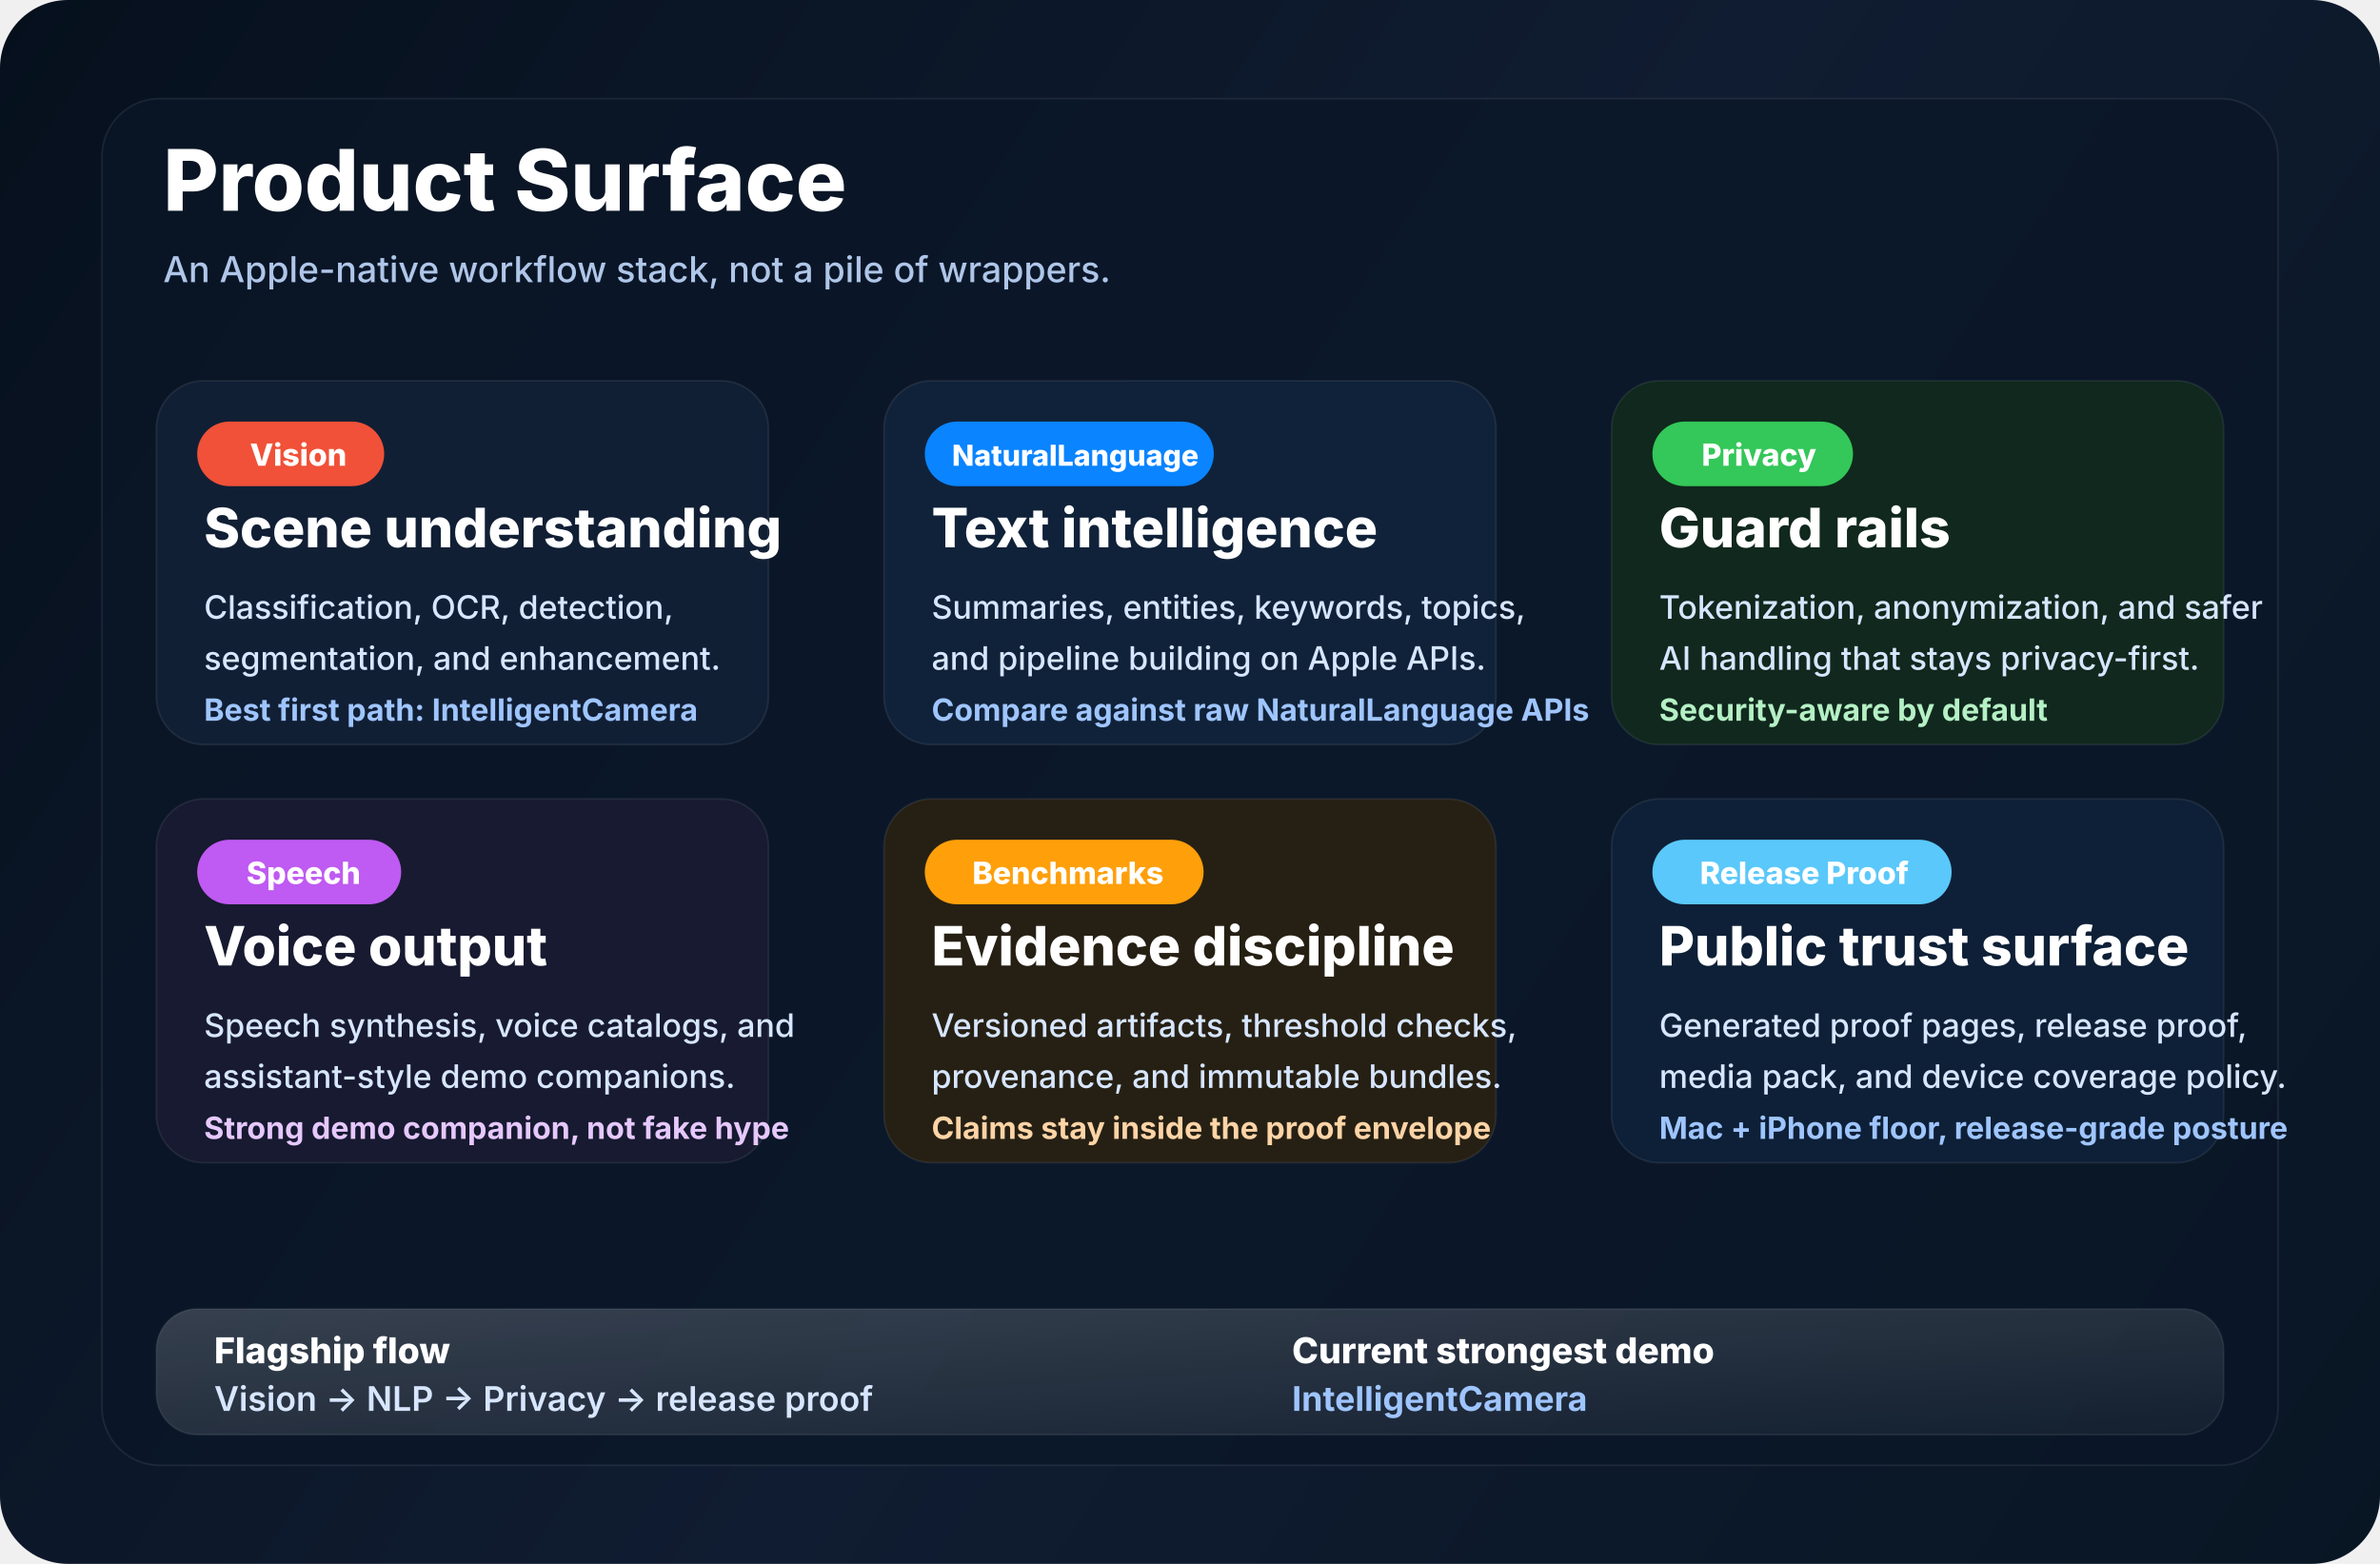
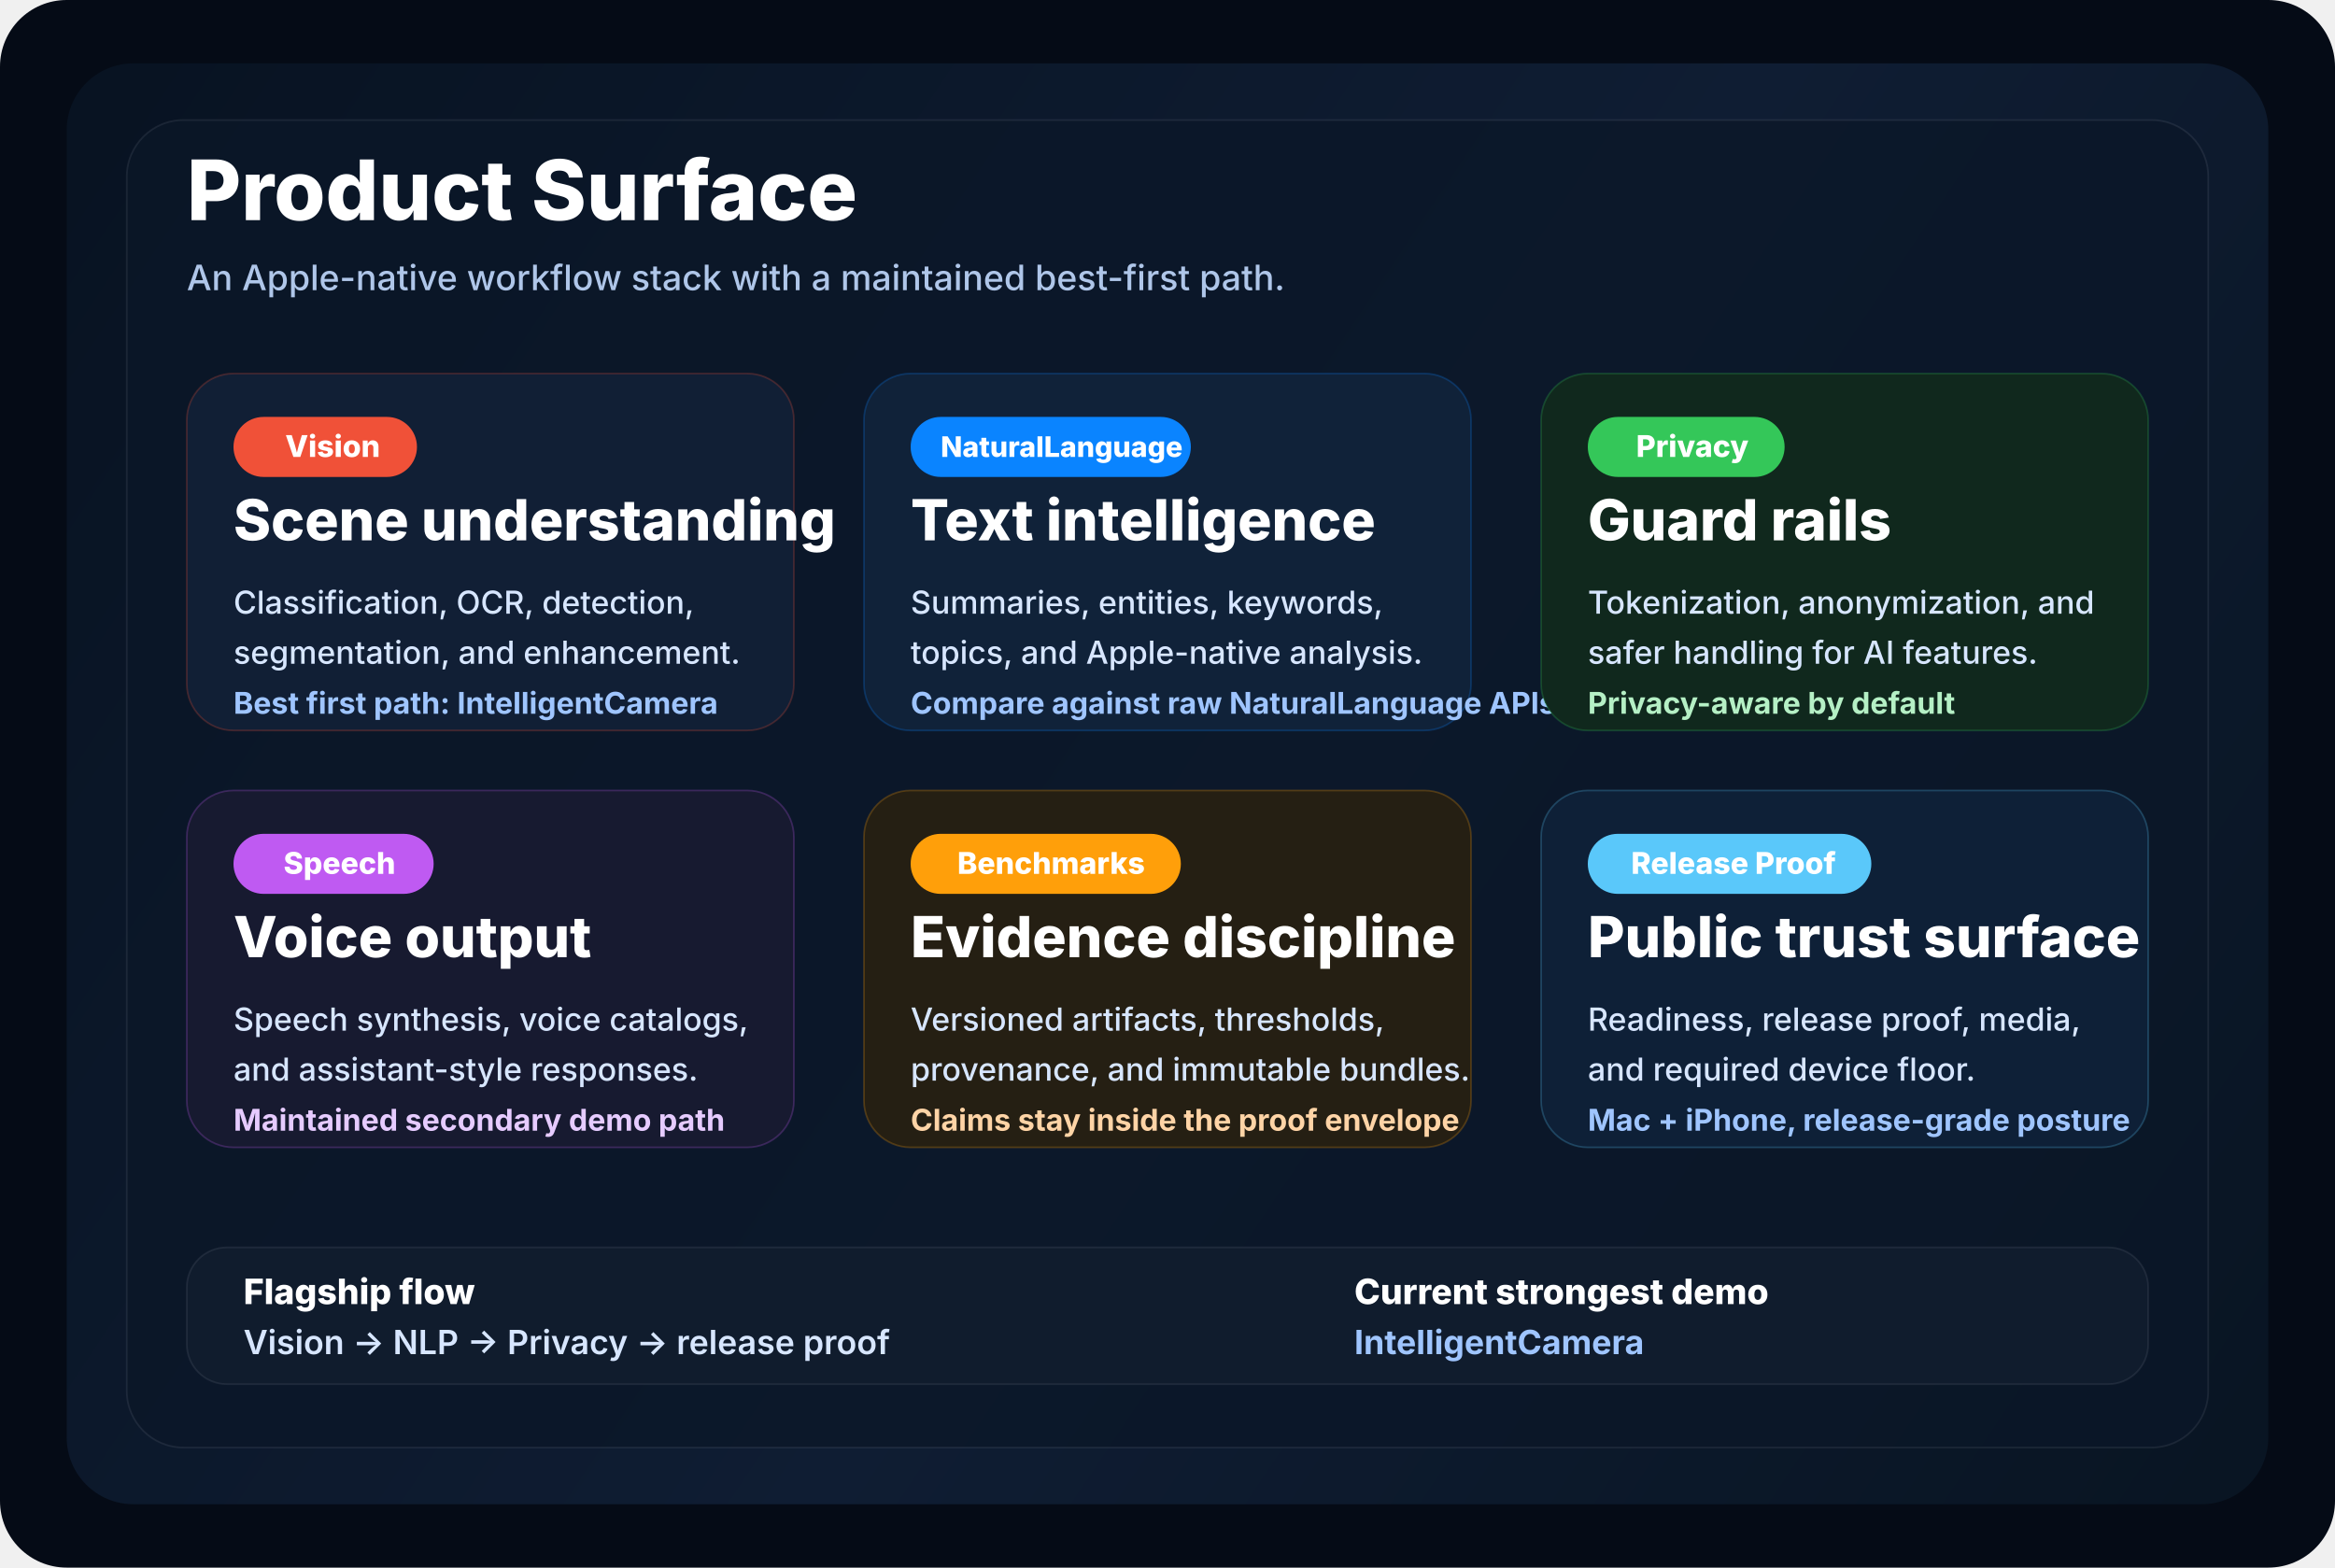
- <svg xmlns="http://www.w3.org/2000/svg" width="1400" height="920" viewBox="0 0 1400 920" fill="none" preserveAspectRatio="xMidYMid meet">
+ <svg xmlns="http://www.w3.org/2000/svg" width="1400" height="940" viewBox="0 0 1400 940" fill="none" preserveAspectRatio="xMidYMid meet">
  <defs>
-     <linearGradient id="bg" x1="0" y1="0" x2="1400" y2="920" gradientUnits="userSpaceOnUse">
-       <stop stop-color="#06101D" />
-       <stop offset="0.52" stop-color="#101C31" />
-       <stop offset="1" stop-color="#081624" />
-     </linearGradient>
-     <linearGradient id="line" x1="0" y1="0" x2="1" y2="1">
-       <stop stop-color="#FFFFFF" stop-opacity="0.18" />
-       <stop offset="1" stop-color="#FFFFFF" stop-opacity="0.04" />
+     <linearGradient id="bg" x1="72" y1="52" x2="1328" y2="892" gradientUnits="userSpaceOnUse">
+       <stop stop-color="#081322" />
+       <stop offset="0.54" stop-color="#0F1D33" />
+       <stop offset="1" stop-color="#091523" />
    </linearGradient>
  </defs>
-   <rect width="1400" height="920" rx="40" fill="url(#bg)" />
-   <rect x="60" y="58" width="1280" height="804" rx="34" fill="#0B1728" fill-opacity="0.72" stroke="#F2F7FF" stroke-opacity="0.08" />
+   <rect width="1400" height="940" rx="40" fill="#050B16" />
+   <rect x="40" y="38" width="1320" height="864" rx="40" fill="url(#bg)" />
+   <rect x="76" y="72" width="1248" height="796" rx="34" fill="#0B1728" fill-opacity="0.76" stroke="#F2F7FF" stroke-opacity="0.08" />
  <g font-family="-apple-system, BlinkMacSystemFont, 'Segoe UI', sans-serif">
-     <text x="96" y="124" fill="#FFFFFF" font-size="50" font-weight="800">Product Surface</text>
-     <text x="96" y="166" fill="#AFC6E9" font-size="21" font-weight="500">An Apple-native workflow stack, not a pile of wrappers.</text>
-     <rect x="92" y="224" width="360" height="214" rx="28" fill="#111F35" stroke="#F2F7FF" stroke-opacity="0.08" />
-     <rect x="116" y="248" width="110" height="38" rx="19" fill="#F05138" />
-     <text x="147" y="274" fill="#FFFFFF" font-size="18" font-weight="800">Vision</text>
-     <text x="120" y="322" fill="#FFFFFF" font-size="32" font-weight="800">Scene understanding</text>
-     <text x="120" y="364" fill="#D7E6FF" font-size="19" font-weight="500">Classification, OCR, detection,</text>
-     <text x="120" y="394" fill="#D7E6FF" font-size="19" font-weight="500">segmentation, and enhancement.</text>
-     <text x="120" y="424" fill="#9FC5FF" font-size="18" font-weight="700">Best first path: IntelligentCamera</text>
-     <rect x="520" y="224" width="360" height="214" rx="28" fill="#102239" stroke="#F2F7FF" stroke-opacity="0.08" />
-     <rect x="544" y="248" width="170" height="38" rx="19" fill="#0A84FF" />
-     <text x="560" y="274" fill="#FFFFFF" font-size="17" font-weight="800">NaturalLanguage</text>
-     <text x="548" y="322" fill="#FFFFFF" font-size="32" font-weight="800">Text intelligence</text>
-     <text x="548" y="364" fill="#D7E6FF" font-size="19" font-weight="500">Summaries, entities, keywords, topics,</text>
-     <text x="548" y="394" fill="#D7E6FF" font-size="19" font-weight="500">and pipeline building on Apple APIs.</text>
-     <text x="548" y="424" fill="#9FC5FF" font-size="18" font-weight="700">Compare against raw NaturalLanguage APIs</text>
-     <rect x="948" y="224" width="360" height="214" rx="28" fill="#10281D" stroke="#F2F7FF" stroke-opacity="0.08" />
-     <rect x="972" y="248" width="118" height="38" rx="19" fill="#34C759" />
-     <text x="1001" y="274" fill="#FFFFFF" font-size="18" font-weight="800">Privacy</text>
-     <text x="976" y="322" fill="#FFFFFF" font-size="32" font-weight="800">Guard rails</text>
-     <text x="976" y="364" fill="#D7E6FF" font-size="19" font-weight="500">Tokenization, anonymization, and safer</text>
-     <text x="976" y="394" fill="#D7E6FF" font-size="19" font-weight="500">AI handling that stays privacy-first.</text>
-     <text x="976" y="424" fill="#B5F0C5" font-size="18" font-weight="700">Security-aware by default</text>
-     <rect x="92" y="470" width="360" height="214" rx="28" fill="#171A30" stroke="#F2F7FF" stroke-opacity="0.08" />
-     <rect x="116" y="494" width="120" height="38" rx="19" fill="#BF5AF2" />
-     <text x="145" y="520" fill="#FFFFFF" font-size="18" font-weight="800">Speech</text>
-     <text x="120" y="568" fill="#FFFFFF" font-size="32" font-weight="800">Voice output</text>
-     <text x="120" y="610" fill="#D7E6FF" font-size="19" font-weight="500">Speech synthesis, voice catalogs, and</text>
-     <text x="120" y="640" fill="#D7E6FF" font-size="19" font-weight="500">assistant-style demo companions.</text>
-     <text x="120" y="670" fill="#E6C8FF" font-size="18" font-weight="700">Strong demo companion, not fake hype</text>
-     <rect x="520" y="470" width="360" height="214" rx="28" fill="#262014" stroke="#F2F7FF" stroke-opacity="0.08" />
-     <rect x="544" y="494" width="164" height="38" rx="19" fill="#FF9F0A" />
-     <text x="572" y="520" fill="#FFFFFF" font-size="18" font-weight="800">Benchmarks</text>
-     <text x="548" y="568" fill="#FFFFFF" font-size="32" font-weight="800">Evidence discipline</text>
-     <text x="548" y="610" fill="#D7E6FF" font-size="19" font-weight="500">Versioned artifacts, threshold checks,</text>
-     <text x="548" y="640" fill="#D7E6FF" font-size="19" font-weight="500">provenance, and immutable bundles.</text>
-     <text x="548" y="670" fill="#FFD4A6" font-size="18" font-weight="700">Claims stay inside the proof envelope</text>
-     <rect x="948" y="470" width="360" height="214" rx="28" fill="#0E2037" stroke="#F2F7FF" stroke-opacity="0.08" />
-     <rect x="972" y="494" width="176" height="38" rx="19" fill="#5AC8FA" />
-     <text x="1000" y="520" fill="#FFFFFF" font-size="18" font-weight="800">Release Proof</text>
-     <text x="976" y="568" fill="#FFFFFF" font-size="32" font-weight="800">Public trust surface</text>
-     <text x="976" y="610" fill="#D7E6FF" font-size="19" font-weight="500">Generated proof pages, release proof,</text>
-     <text x="976" y="640" fill="#D7E6FF" font-size="19" font-weight="500">media pack, and device coverage policy.</text>
-     <text x="976" y="670" fill="#9FC5FF" font-size="18" font-weight="700">Mac + iPhone floor, release-grade posture</text>
-   </g>
-   <rect x="92" y="770" width="1216" height="74" rx="24" fill="url(#line)" stroke="#FFFFFF" stroke-opacity="0.08" />
-   <g font-family="-apple-system, BlinkMacSystemFont, 'Segoe UI', sans-serif">
-     <text x="126" y="802" fill="#FFFFFF" font-size="21" font-weight="800">Flagship flow</text>
-     <text x="126" y="830" fill="#D7E6FF" font-size="20" font-weight="600">Vision → NLP → Privacy → release proof</text>
-     <text x="760" y="802" fill="#FFFFFF" font-size="21" font-weight="800">Current strongest demo</text>
-     <text x="760" y="830" fill="#9FC5FF" font-size="20" font-weight="700">IntelligentCamera</text>
+     <text x="112" y="132" fill="#FFFFFF" font-size="50" font-weight="800">Product Surface</text>
+     <text x="112" y="174" fill="#AFC6E9" font-size="21" font-weight="500">An Apple-native workflow stack with a maintained best-first path.</text>
+     <rect x="112" y="224" width="364" height="214" rx="28" fill="#111F35" stroke="#F05138" stroke-opacity="0.24" />
+     <rect x="140" y="250" width="110" height="36" rx="18" fill="#F05138" />
+     <text x="171" y="274" fill="#FFFFFF" font-size="18" font-weight="800">Vision</text>
+     <text x="140" y="324" fill="#FFFFFF" font-size="34" font-weight="800">Scene understanding</text>
+     <text x="140" y="368" fill="#D7E6FF" font-size="19" font-weight="500">Classification, OCR, detection,</text>
+     <text x="140" y="398" fill="#D7E6FF" font-size="19" font-weight="500">segmentation, and enhancement.</text>
+     <text x="140" y="428" fill="#9FC5FF" font-size="18" font-weight="700">Best first path: IntelligentCamera</text>
+     <rect x="518" y="224" width="364" height="214" rx="28" fill="#102239" stroke="#0A84FF" stroke-opacity="0.24" />
+     <rect x="546" y="250" width="168" height="36" rx="18" fill="#0A84FF" />
+     <text x="564" y="274" fill="#FFFFFF" font-size="17" font-weight="800">NaturalLanguage</text>
+     <text x="546" y="324" fill="#FFFFFF" font-size="34" font-weight="800">Text intelligence</text>
+     <text x="546" y="368" fill="#D7E6FF" font-size="19" font-weight="500">Summaries, entities, keywords,</text>
+     <text x="546" y="398" fill="#D7E6FF" font-size="19" font-weight="500">topics, and Apple-native analysis.</text>
+     <text x="546" y="428" fill="#9FC5FF" font-size="18" font-weight="700">Compare against raw NaturalLanguage APIs</text>
+     <rect x="924" y="224" width="364" height="214" rx="28" fill="#10281D" stroke="#34C759" stroke-opacity="0.24" />
+     <rect x="952" y="250" width="118" height="36" rx="18" fill="#34C759" />
+     <text x="981" y="274" fill="#FFFFFF" font-size="18" font-weight="800">Privacy</text>
+     <text x="952" y="324" fill="#FFFFFF" font-size="34" font-weight="800">Guard rails</text>
+     <text x="952" y="368" fill="#D7E6FF" font-size="19" font-weight="500">Tokenization, anonymization, and</text>
+     <text x="952" y="398" fill="#D7E6FF" font-size="19" font-weight="500">safer handling for AI features.</text>
+     <text x="952" y="428" fill="#B5F0C5" font-size="18" font-weight="700">Privacy-aware by default</text>
+     <rect x="112" y="474" width="364" height="214" rx="28" fill="#171A30" stroke="#BF5AF2" stroke-opacity="0.24" />
+     <rect x="140" y="500" width="120" height="36" rx="18" fill="#BF5AF2" />
+     <text x="170" y="524" fill="#FFFFFF" font-size="18" font-weight="800">Speech</text>
+     <text x="140" y="574" fill="#FFFFFF" font-size="34" font-weight="800">Voice output</text>
+     <text x="140" y="618" fill="#D7E6FF" font-size="19" font-weight="500">Speech synthesis, voice catalogs,</text>
+     <text x="140" y="648" fill="#D7E6FF" font-size="19" font-weight="500">and assistant-style responses.</text>
+     <text x="140" y="678" fill="#E6CBFF" font-size="18" font-weight="700">Maintained secondary demo path</text>
+     <rect x="518" y="474" width="364" height="214" rx="28" fill="#251F13" stroke="#FF9F0A" stroke-opacity="0.24" />
+     <rect x="546" y="500" width="162" height="36" rx="18" fill="#FF9F0A" />
+     <text x="574" y="524" fill="#FFFFFF" font-size="18" font-weight="800">Benchmarks</text>
+     <text x="546" y="574" fill="#FFFFFF" font-size="34" font-weight="800">Evidence discipline</text>
+     <text x="546" y="618" fill="#D7E6FF" font-size="19" font-weight="500">Versioned artifacts, thresholds,</text>
+     <text x="546" y="648" fill="#D7E6FF" font-size="19" font-weight="500">provenance, and immutable bundles.</text>
+     <text x="546" y="678" fill="#FFD4A6" font-size="18" font-weight="700">Claims stay inside the proof envelope</text>
+     <rect x="924" y="474" width="364" height="214" rx="28" fill="#0E2037" stroke="#5AC8FA" stroke-opacity="0.24" />
+     <rect x="952" y="500" width="170" height="36" rx="18" fill="#5AC8FA" />
+     <text x="978" y="524" fill="#FFFFFF" font-size="18" font-weight="800">Release Proof</text>
+     <text x="952" y="574" fill="#FFFFFF" font-size="34" font-weight="800">Public trust surface</text>
+     <text x="952" y="618" fill="#D7E6FF" font-size="19" font-weight="500">Readiness, release proof, media,</text>
+     <text x="952" y="648" fill="#D7E6FF" font-size="19" font-weight="500">and required device floor.</text>
+     <text x="952" y="678" fill="#9FC5FF" font-size="18" font-weight="700">Mac + iPhone, release-grade posture</text>
+     <rect x="112" y="748" width="1176" height="82" rx="24" fill="#101C2D" stroke="#F2F7FF" stroke-opacity="0.08" />
+     <text x="146" y="782" fill="#FFFFFF" font-size="21" font-weight="800">Flagship flow</text>
+     <text x="146" y="812" fill="#D7E6FF" font-size="20" font-weight="600">Vision → NLP → Privacy → release proof</text>
+     <text x="812" y="782" fill="#FFFFFF" font-size="21" font-weight="800">Current strongest demo</text>
+     <text x="812" y="812" fill="#9FC5FF" font-size="20" font-weight="700">IntelligentCamera</text>
  </g>
</svg>
